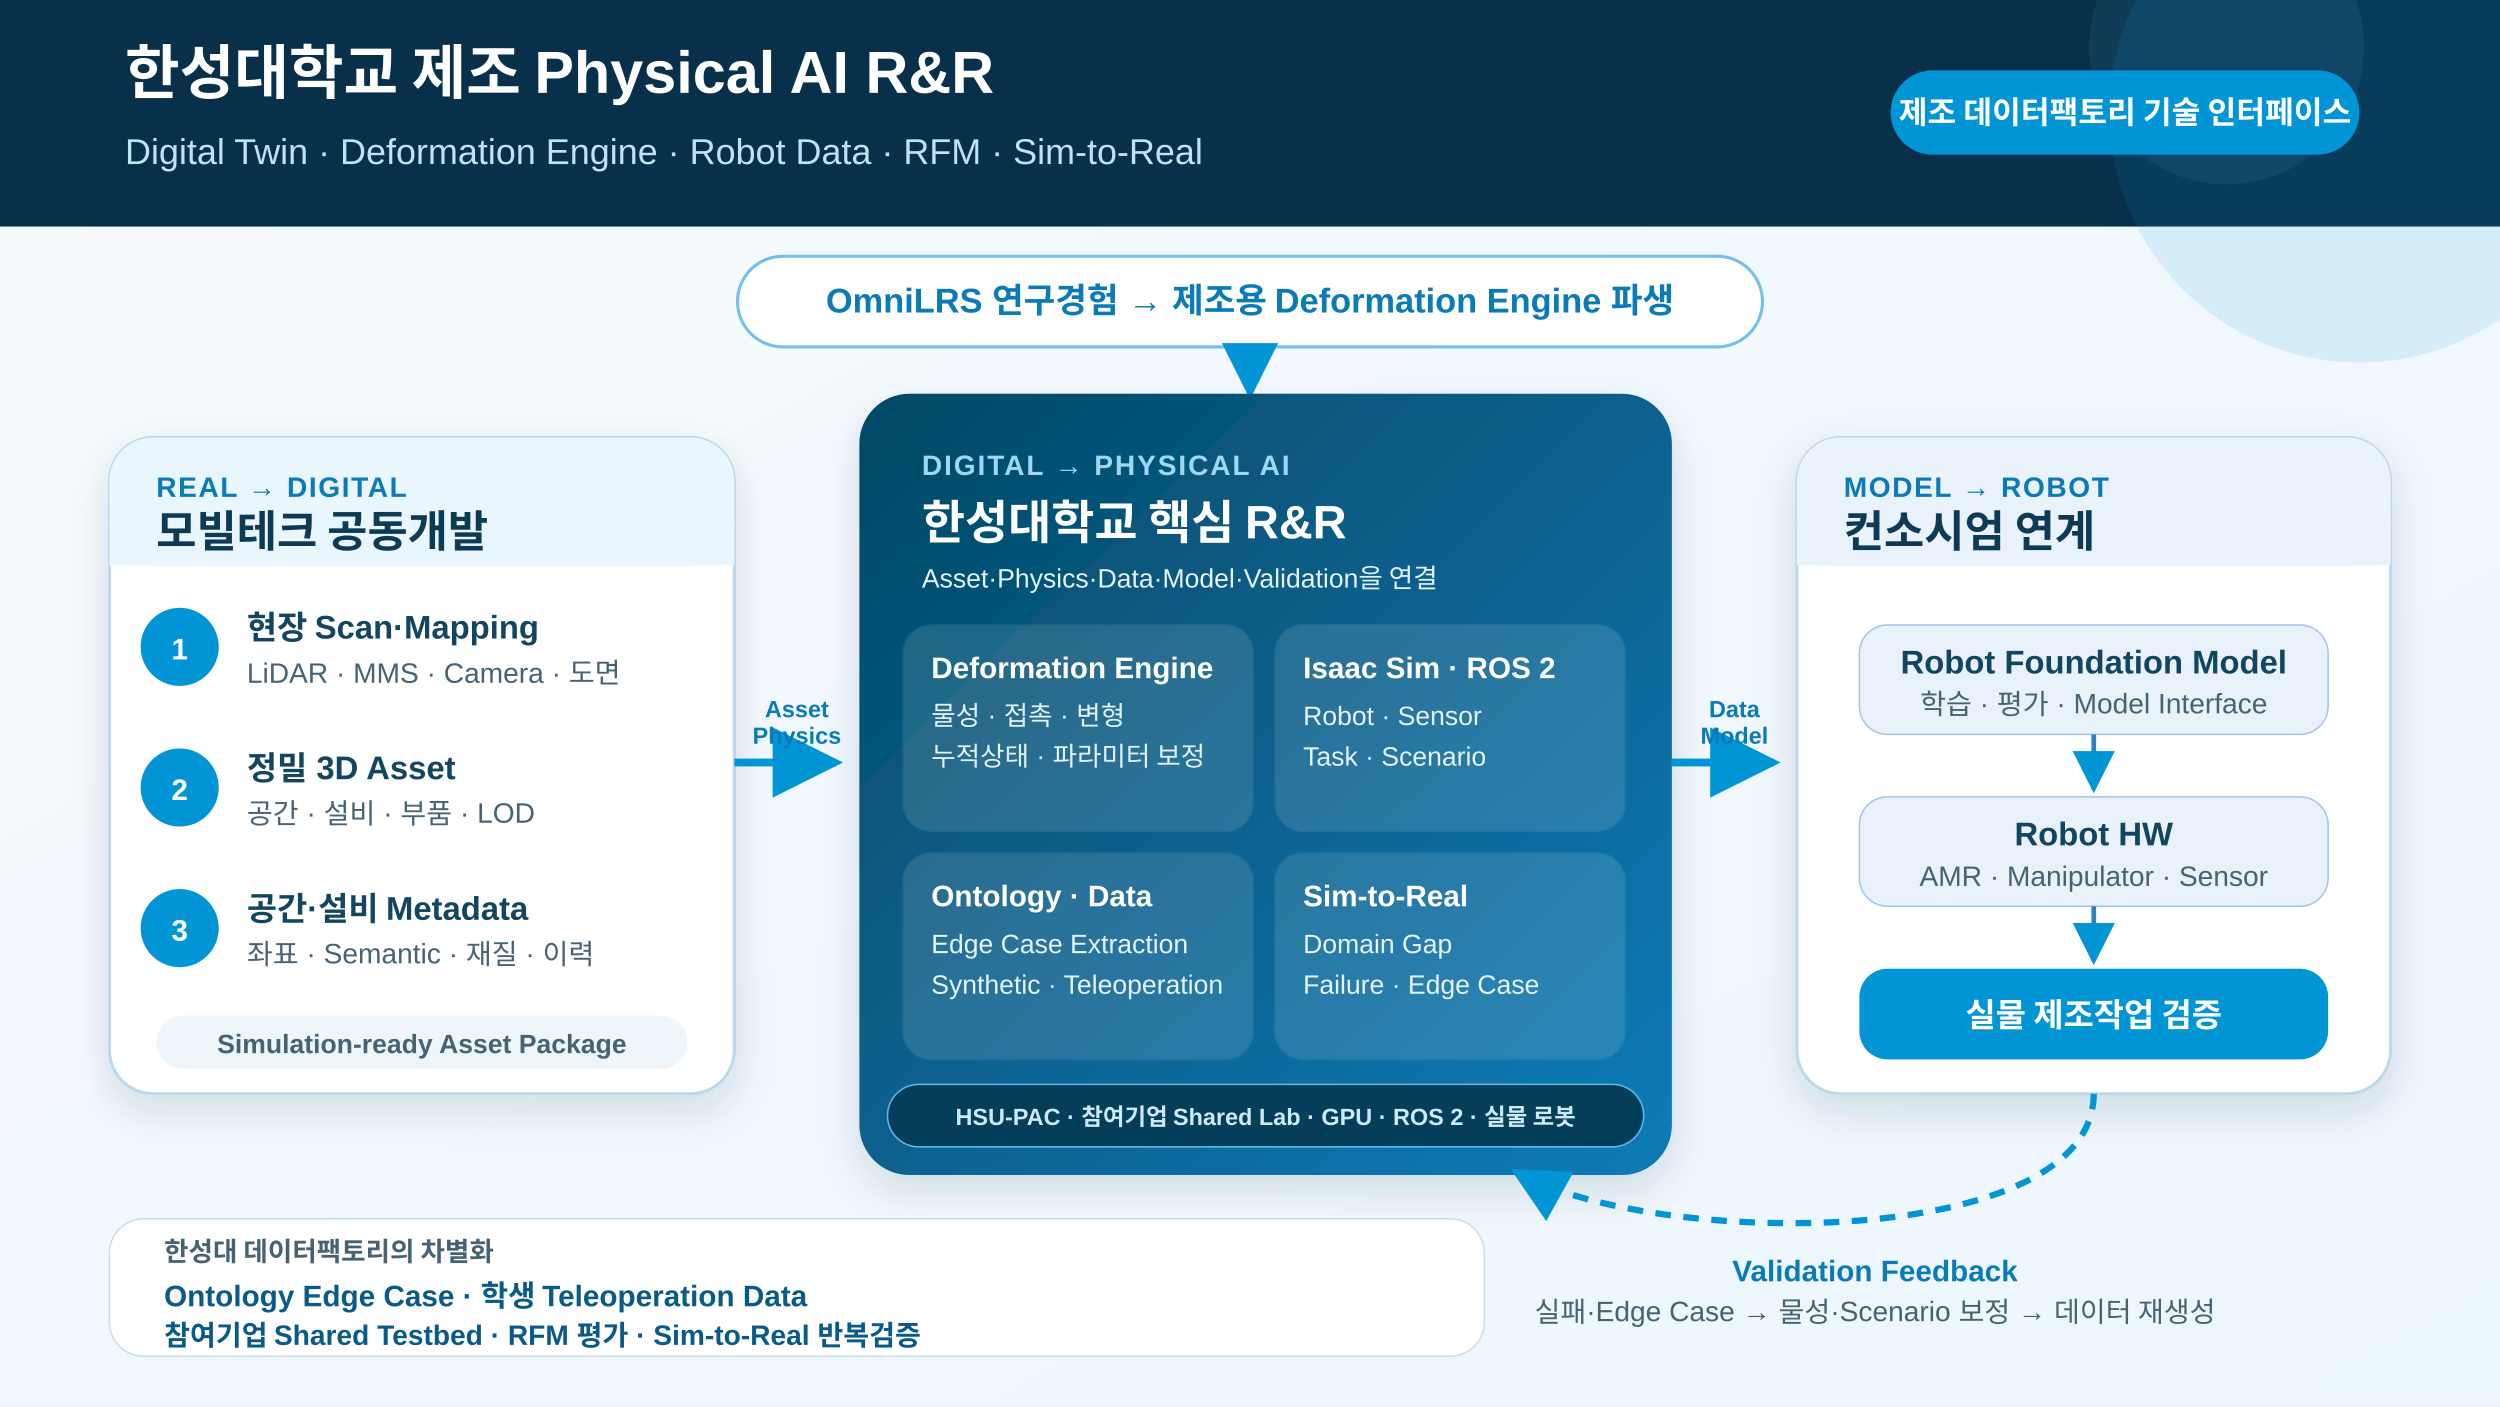
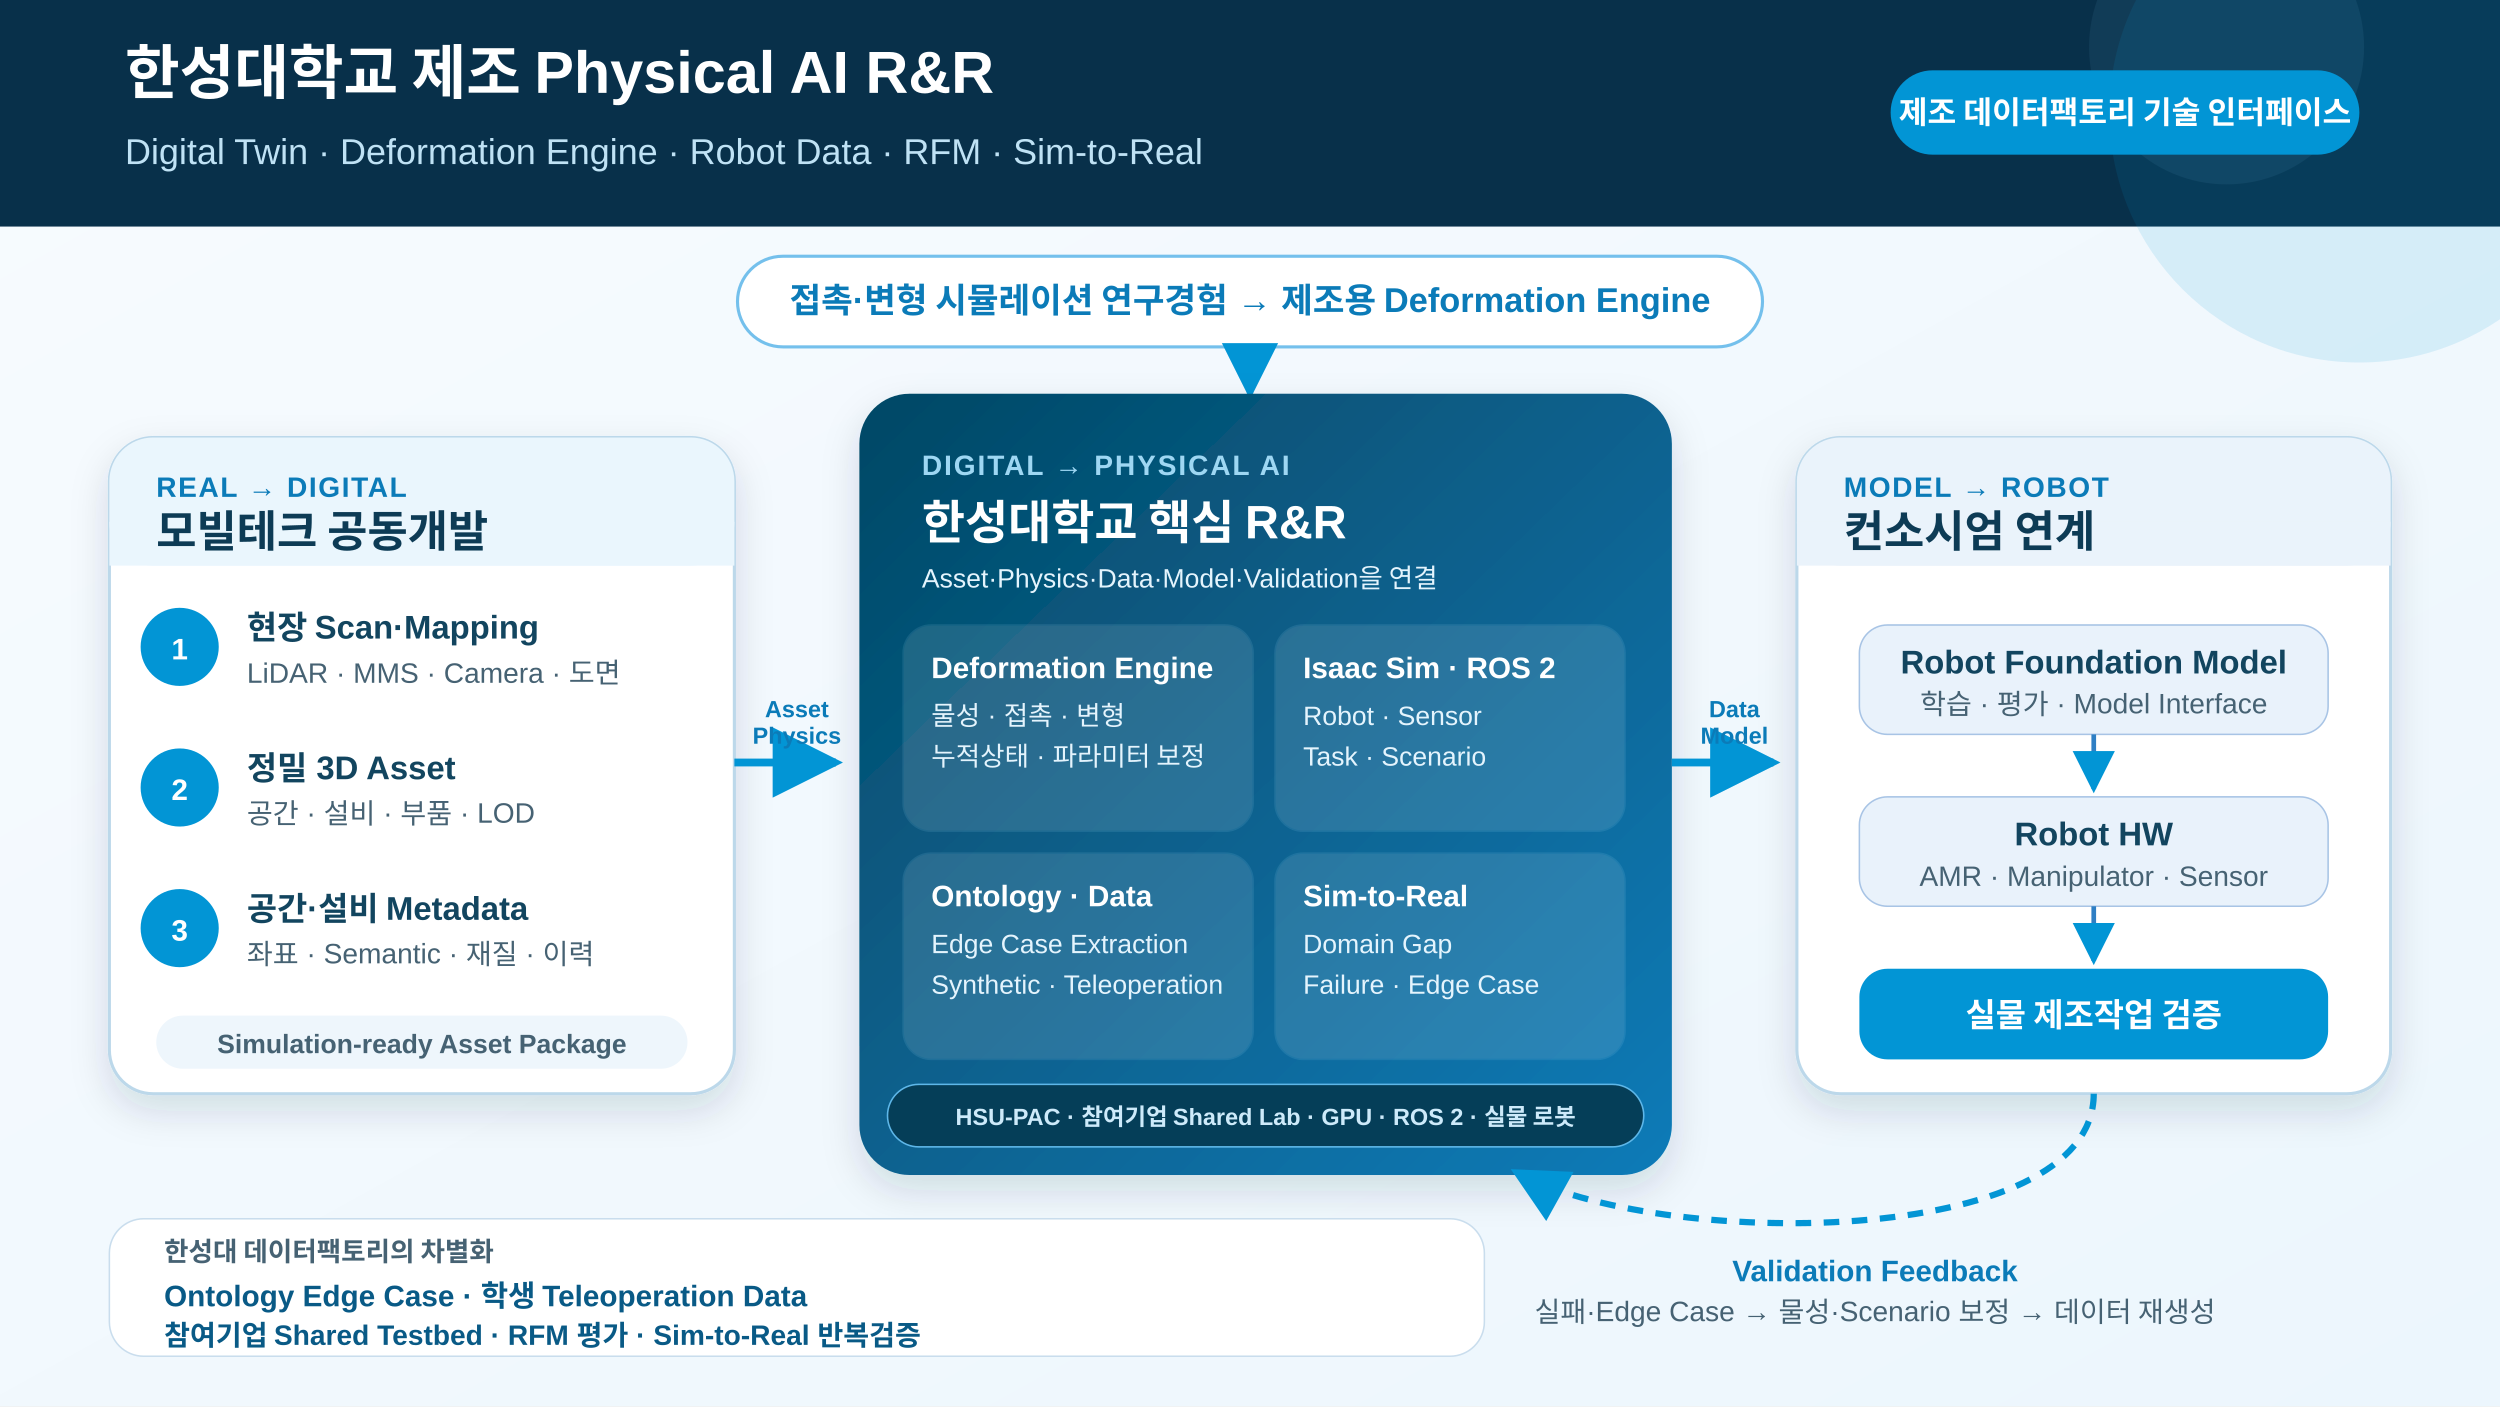
<svg xmlns="http://www.w3.org/2000/svg" width="1600" height="900" viewBox="0 0 1600 900" role="img" aria-labelledby="title desc">
  <defs>
    <linearGradient id="bg" x1="0" y1="0" x2="1" y2="1">
      <stop offset="0" stop-color="#f7fbfe" />
      <stop offset="1" stop-color="#ecf6fd" />
    </linearGradient>
    <linearGradient id="core" x1="0" y1="0" x2="1" y2="1">
      <stop offset="0" stop-color="#054865" />
      <stop offset="1" stop-color="#0b7bb8" />
    </linearGradient>
    <filter id="shadow" x="-20%" y="-20%" width="140%" height="140%">
      <feDropShadow dx="0" dy="10" stdDeviation="12" flood-color="#08304a" flood-opacity="0.14" />
    </filter>
    <marker id="arrow" viewBox="0 0 10 10" refX="9" refY="5" markerWidth="9" markerHeight="9" orient="auto-start-reverse">
      <path d="M 0 0 L 10 5 L 0 10 z" fill="#0295d5" />
    </marker>
    <marker id="arrowLight" viewBox="0 0 10 10" refX="9" refY="5" markerWidth="9" markerHeight="9" orient="auto-start-reverse">
      <path d="M 0 0 L 10 5 L 0 10 z" fill="#8ccdf0" />
    </marker>
    <style>
      text { font-family: "Noto Sans KR", "Malgun Gothic", Arial, sans-serif; }
      .small { font-size: 18px; fill: #466273; }
      .body { font-size: 21px; fill: #12455f; }
      .label { font-size: 18px; font-weight: 700; fill: #0b7bb8; letter-spacing: 1px; }
      .card-title { font-size: 28px; font-weight: 800; fill: #0d3b55; }
      .core-title { font-size: 30px; font-weight: 800; fill: #ffffff; }
      .core-body { font-size: 17px; fill: #e4f4fd; }
    </style>
  </defs>
  <rect width="1600" height="900" fill="url(#bg)" />
  <rect width="1600" height="145" fill="#08304a" />
  <circle cx="1510" cy="72" r="160" fill="#0295d5" opacity="0.12" />
  <circle cx="1425" cy="30" r="88" fill="#7ec6ee" opacity="0.08" />
  <text x="80" y="60" font-size="38" font-weight="800" fill="#ffffff">한성대학교 제조 Physical AI R&amp;R</text>
  <text x="80" y="105" font-size="23" fill="#bfe2f5">Digital Twin · Deformation Engine · Robot Data · RFM · Sim-to-Real</text>
  <rect x="1210" y="45" width="300" height="54" rx="27" fill="#0295d5" />
  <text x="1360" y="79" text-anchor="middle" font-size="20" font-weight="700" fill="#ffffff">제조 데이터팩토리 기술 인터페이스</text>
  <rect x="472" y="164" width="656" height="58" rx="29" fill="#ffffff" stroke="#74c0ec" stroke-width="2" />
-   <text x="800" y="200" text-anchor="middle" font-size="22" font-weight="800" fill="#0b7bb8">OmniLRS 연구경험 → 제조용 Deformation Engine 파생</text>
+   <text x="800" y="200" text-anchor="middle" font-size="22" font-weight="800" fill="#0b7bb8">접촉·변형 시뮬레이션 연구경험 → 제조용 Deformation Engine</text>
  <path d="M800 222 L800 252" stroke="#0295d5" stroke-width="4" marker-end="url(#arrow)" />
  <g filter="url(#shadow)">
    <rect x="70" y="280" width="400" height="420" rx="28" fill="#ffffff" stroke="#bcd8ea" stroke-width="2" />
  </g>
  <rect x="70" y="280" width="400" height="82" rx="28" fill="#eaf6fd" />
  <path d="M70 334 H470 V362 H70 Z" fill="#eaf6fd" />
  <text x="100" y="318" class="label">REAL → DIGITAL</text>
  <text x="100" y="350" class="card-title">모빌테크 공동개발</text>
  <circle cx="115" cy="414" r="25" fill="#0295d5" />
  <text x="115" y="422" text-anchor="middle" font-size="19" font-weight="800" fill="#ffffff">1</text>
  <text x="158" y="409" class="body" font-weight="700">현장 Scan·Mapping</text>
  <text x="158" y="437" class="small">LiDAR · MMS · Camera · 도면</text>
  <circle cx="115" cy="504" r="25" fill="#0295d5" />
  <text x="115" y="512" text-anchor="middle" font-size="19" font-weight="800" fill="#ffffff">2</text>
  <text x="158" y="499" class="body" font-weight="700">정밀 3D Asset</text>
  <text x="158" y="527" class="small">공간 · 설비 · 부품 · LOD</text>
  <circle cx="115" cy="594" r="25" fill="#0295d5" />
  <text x="115" y="602" text-anchor="middle" font-size="19" font-weight="800" fill="#ffffff">3</text>
  <text x="158" y="589" class="body" font-weight="700">공간·설비 Metadata</text>
  <text x="158" y="617" class="small">좌표 · Semantic · 재질 · 이력</text>
  <rect x="100" y="650" width="340" height="34" rx="17" fill="#eef6fc" />
  <text x="270" y="674" text-anchor="middle" font-size="17" font-weight="700" fill="#466273">Simulation-ready Asset Package</text>
  <g filter="url(#shadow)">
    <rect x="550" y="252" width="520" height="500" rx="32" fill="url(#core)" />
  </g>
  <text x="590" y="304" font-size="18" font-weight="700" fill="#9ed7f3" letter-spacing="1.2">DIGITAL → PHYSICAL AI</text>
  <text x="590" y="345" class="core-title">한성대학교 핵심 R&amp;R</text>
  <text x="590" y="376" class="core-body">Asset·Physics·Data·Model·Validation을 연결</text>
  <rect x="578" y="400" width="224" height="132" rx="18" fill="#ffffff" opacity="0.12" stroke="#a5dbf5" />
  <text x="596" y="434" font-size="19" font-weight="800" fill="#ffffff">Deformation Engine</text>
  <text x="596" y="464" class="core-body">물성 · 접촉 · 변형</text>
  <text x="596" y="490" class="core-body">누적상태 · 파라미터 보정</text>
  <rect x="816" y="400" width="224" height="132" rx="18" fill="#ffffff" opacity="0.12" stroke="#a5dbf5" />
  <text x="834" y="434" font-size="19" font-weight="800" fill="#ffffff">Isaac Sim · ROS 2</text>
  <text x="834" y="464" class="core-body">Robot · Sensor</text>
  <text x="834" y="490" class="core-body">Task · Scenario</text>
  <rect x="578" y="546" width="224" height="132" rx="18" fill="#ffffff" opacity="0.12" stroke="#a5dbf5" />
  <text x="596" y="580" font-size="19" font-weight="800" fill="#ffffff">Ontology · Data</text>
  <text x="596" y="610" class="core-body">Edge Case Extraction</text>
  <text x="596" y="636" class="core-body">Synthetic · Teleoperation</text>
  <rect x="816" y="546" width="224" height="132" rx="18" fill="#ffffff" opacity="0.12" stroke="#a5dbf5" />
  <text x="834" y="580" font-size="19" font-weight="800" fill="#ffffff">Sim-to-Real</text>
  <text x="834" y="610" class="core-body">Domain Gap</text>
  <text x="834" y="636" class="core-body">Failure · Edge Case</text>
  <rect x="568" y="694" width="484" height="40" rx="20" fill="#053e58" stroke="#5eb7e9" />
  <text x="810" y="720" text-anchor="middle" font-size="15" font-weight="700" fill="#cdeafa">HSU-PAC · 참여기업 Shared Lab · GPU · ROS 2 · 실물 로봇</text>
  <g filter="url(#shadow)">
    <rect x="1150" y="280" width="380" height="420" rx="28" fill="#ffffff" stroke="#bcd8ea" stroke-width="2" />
  </g>
  <rect x="1150" y="280" width="380" height="82" rx="28" fill="#eaf3fb" />
  <path d="M1150 334 H1530 V362 H1150 Z" fill="#eaf3fb" />
  <text x="1180" y="318" class="label" fill="#2f7fc4">MODEL → ROBOT</text>
  <text x="1180" y="350" class="card-title">컨소시엄 연계</text>
  <rect x="1190" y="400" width="300" height="70" rx="18" fill="#e9f2fb" stroke="#a8c4e5" />
  <text x="1340" y="431" text-anchor="middle" class="body" font-weight="800">Robot Foundation Model</text>
  <text x="1340" y="457" text-anchor="middle" class="small">학습 · 평가 · Model Interface</text>
  <path d="M1340 470 L1340 505" stroke="#2f7fc4" stroke-width="3" marker-end="url(#arrow)" />
  <rect x="1190" y="510" width="300" height="70" rx="18" fill="#e9f2fb" stroke="#a8c4e5" />
  <text x="1340" y="541" text-anchor="middle" class="body" font-weight="800">Robot HW</text>
  <text x="1340" y="567" text-anchor="middle" class="small">AMR · Manipulator · Sensor</text>
  <path d="M1340 580 L1340 615" stroke="#2f7fc4" stroke-width="3" marker-end="url(#arrow)" />
  <rect x="1190" y="620" width="300" height="58" rx="18" fill="#0295d5" />
  <text x="1340" y="657" text-anchor="middle" font-size="21" font-weight="800" fill="#ffffff">실물 제조작업 검증</text>
  <path d="M470 488 L535 488" stroke="#0295d5" stroke-width="5" marker-end="url(#arrow)" />
  <text x="510" y="459" text-anchor="middle" font-size="15" font-weight="700" fill="#0b7bb8">Asset</text>
  <text x="510" y="476" text-anchor="middle" font-size="15" font-weight="700" fill="#0b7bb8">Physics</text>
  <path d="M1070 488 L1135 488" stroke="#0295d5" stroke-width="5" marker-end="url(#arrow)" />
  <text x="1110" y="459" text-anchor="middle" font-size="15" font-weight="700" fill="#0b7bb8">Data</text>
  <text x="1110" y="476" text-anchor="middle" font-size="15" font-weight="700" fill="#0b7bb8">Model</text>
  <path d="M1340 700 C1340 800, 1060 800, 970 750" fill="none" stroke="#0295d5" stroke-width="4" stroke-dasharray="10 8" marker-end="url(#arrow)" />
  <text x="1200" y="820" text-anchor="middle" font-size="19" font-weight="800" fill="#0b7bb8">Validation Feedback</text>
  <text x="1200" y="846" text-anchor="middle" class="small">실패·Edge Case → 물성·Scenario 보정 → 데이터 재생성</text>
  <rect x="70" y="780" width="880" height="88" rx="22" fill="#ffffff" stroke="#c9dded" />
  <text x="105" y="807" font-size="17" font-weight="800" fill="#466273">한성대 데이터팩토리의 차별화</text>
  <text x="105" y="836" font-size="19" font-weight="800" fill="#095a86">Ontology Edge Case · 학생 Teleoperation Data</text>
  <text x="105" y="861" font-size="18" font-weight="800" fill="#095a86">참여기업 Shared Testbed · RFM 평가 · Sim-to-Real 반복검증</text>
</svg>
